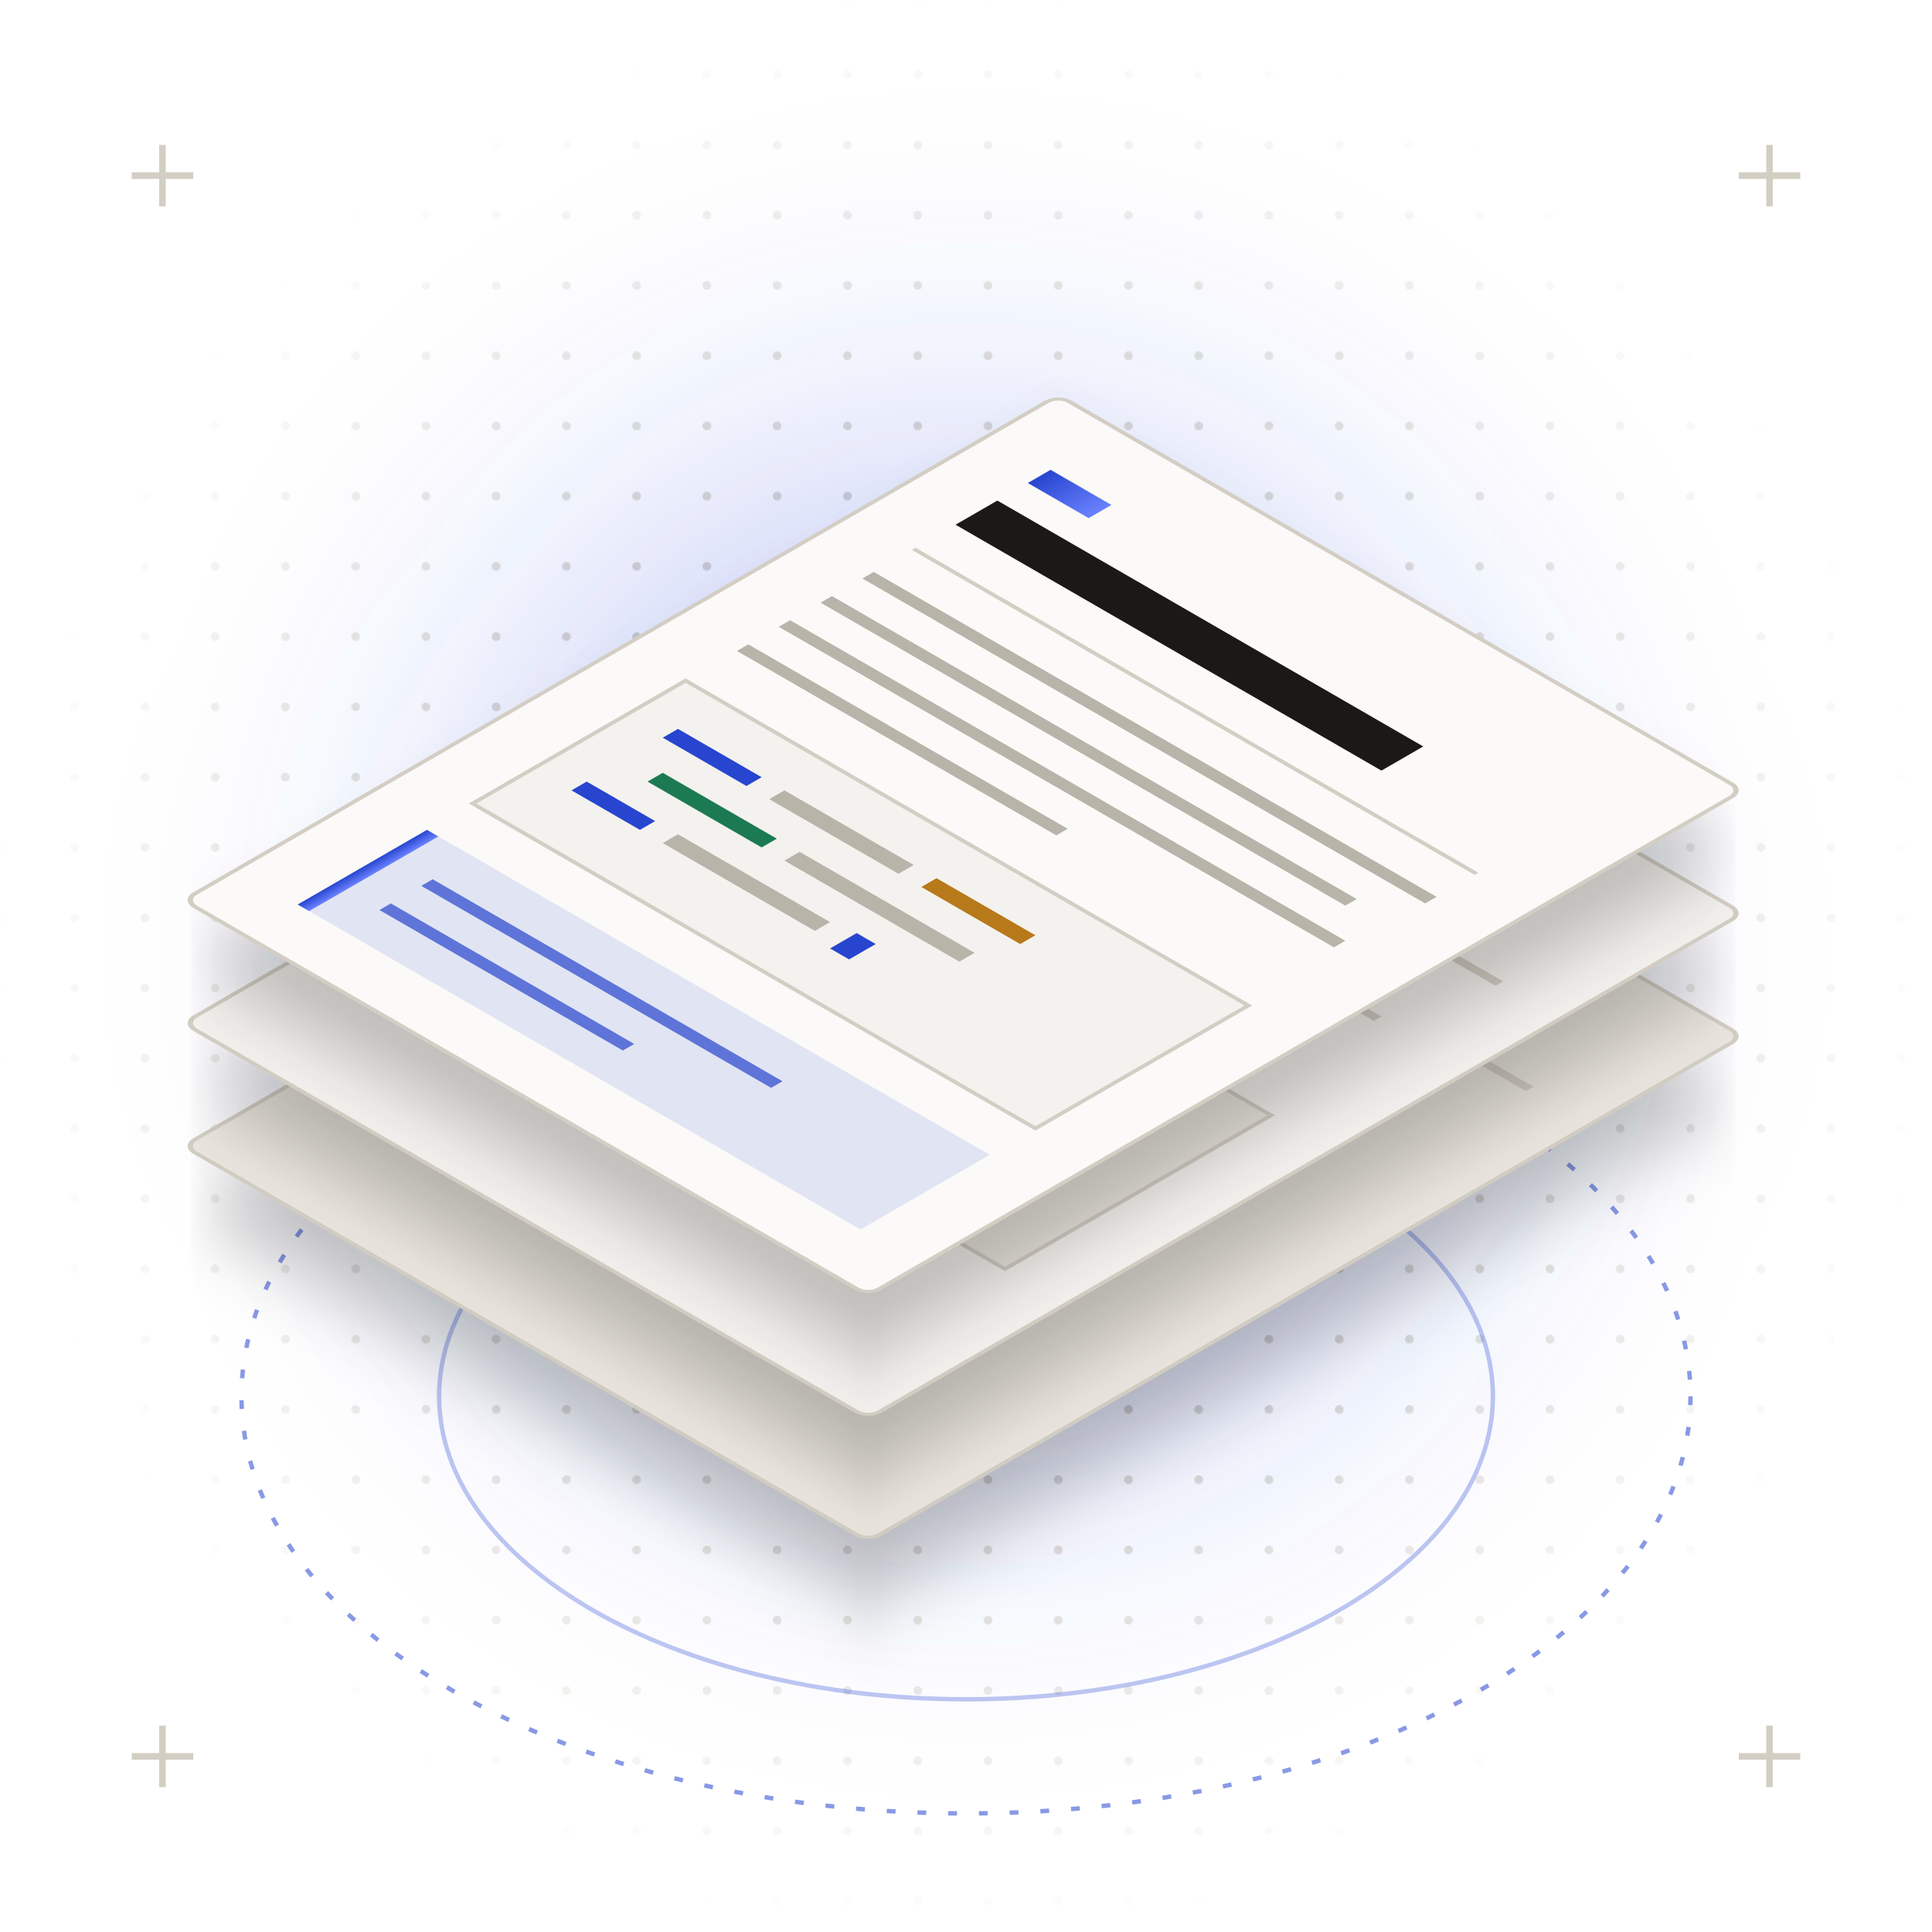
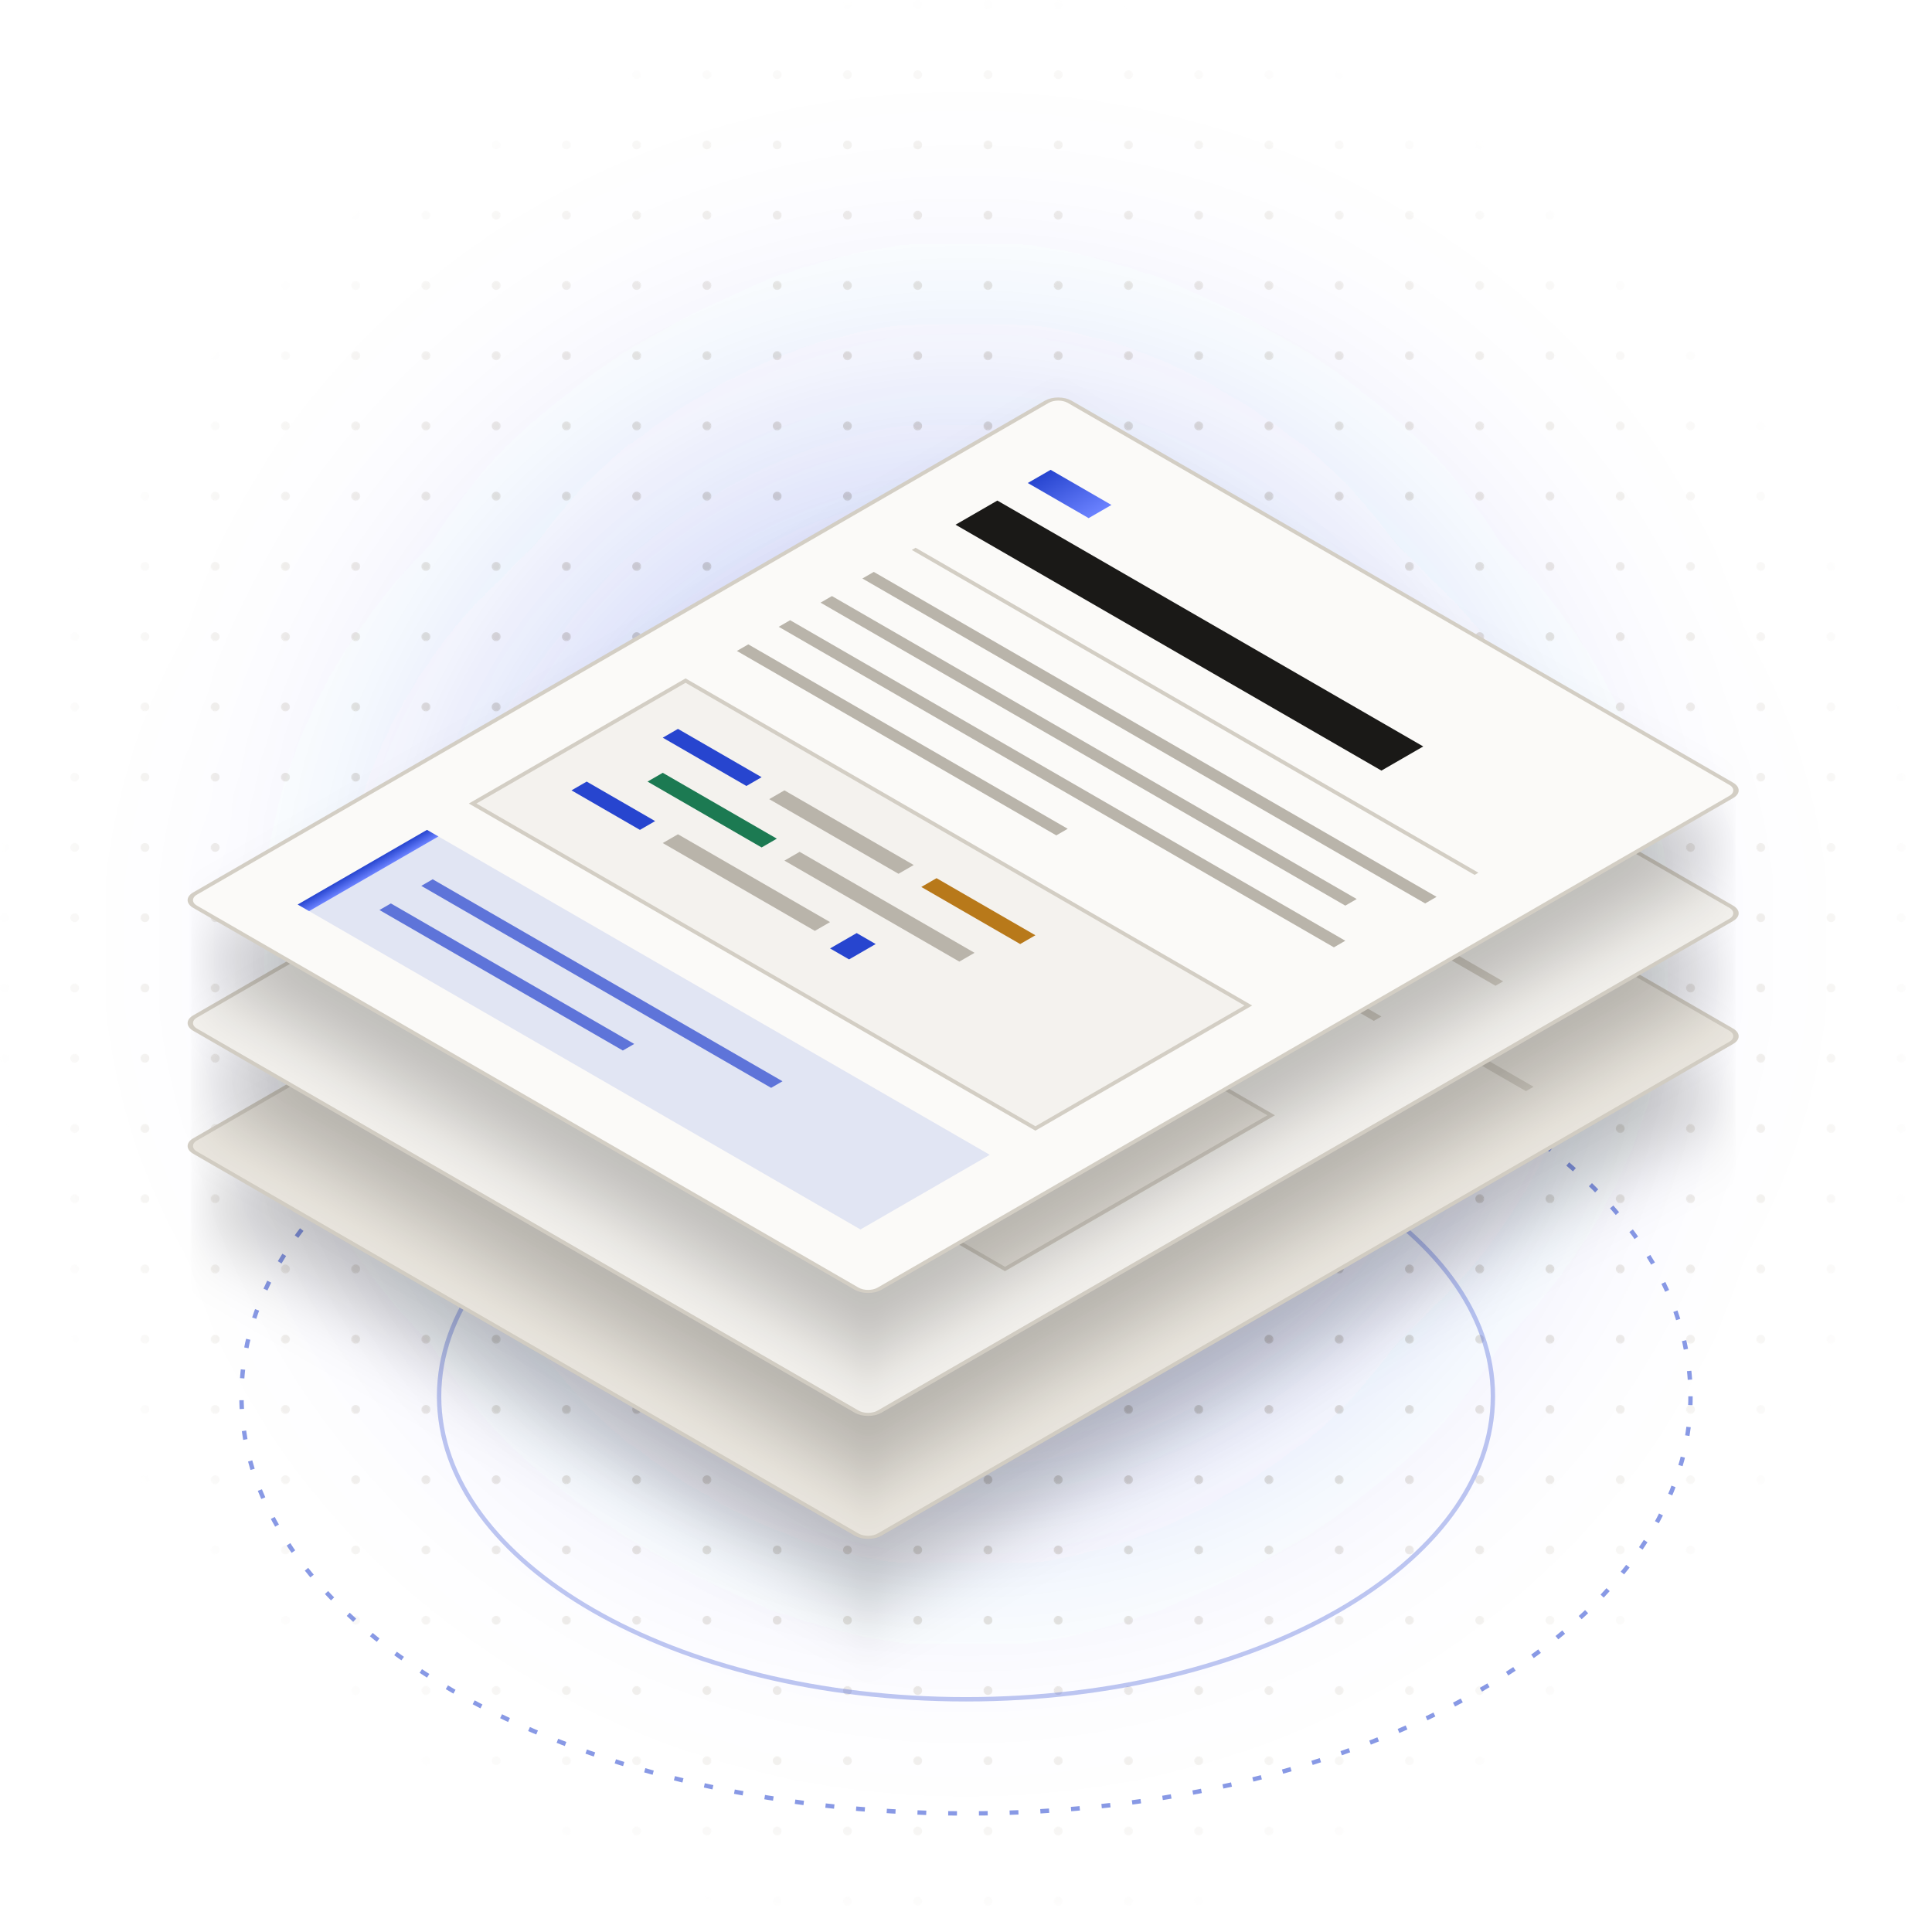
<svg xmlns="http://www.w3.org/2000/svg" viewBox="0 0 440 440" fill="none">
  <defs>
    <radialGradient id="glow" cx="50%" cy="50%" r="50%">
      <stop offset="0" stop-color="#6b82ff" stop-opacity=".55" />
      <stop offset="1" stop-color="#2745cf" stop-opacity="0" />
    </radialGradient>
    <linearGradient id="bar" x1="0" y1="0" x2="1" y2="0">
      <stop offset="0" stop-color="#2745cf" />
      <stop offset="1" stop-color="#6b82ff" />
    </linearGradient>
    <radialGradient id="fade" cx="50%" cy="50%" r="50%">
      <stop offset=".35" stop-color="#fff" />
      <stop offset="1" stop-color="#000" />
    </radialGradient>
    <mask id="dotmask">
      <rect width="440" height="440" fill="url(#fade)" />
    </mask>
    <pattern id="dots" width="16" height="16" patternUnits="userSpaceOnUse">
      <circle cx="1" cy="1" r="1" fill="#cfc9be" />
    </pattern>
    <filter id="blur" x="-30%" y="-30%" width="160%" height="160%">
      <feGaussianBlur stdDeviation="9" />
    </filter>
    <filter id="soft" x="-30%" y="-30%" width="160%" height="160%">
      <feGaussianBlur stdDeviation="30" />
    </filter>
    <g id="shadow">
      <rect x="14" y="14" width="180" height="230" rx="3" fill="#000" opacity=".22" filter="url(#blur)" />
    </g>
  </defs>
  <style>
        @media (prefers-reduced-motion: no-preference) {
            .float { animation: float 7s ease-in-out infinite; }
            .float-2 { animation: float 7s ease-in-out -2.5s infinite; }
            .cursor { animation: blink 1.1s steps(1) infinite; }
        }
        @keyframes float { 50% { transform: translateY(-7px); } }
        @keyframes blink { 50% { opacity: 0; } }
    </style>
  <rect width="440" height="440" fill="url(#dots)" mask="url(#dotmask)" />
-   <g stroke="#d3cec4" stroke-width="1.5">
-     <path d="M30 40h14M37 33v14" />
-     <path d="M396 40h14M403 33v14" />
-     <path d="M30 400h14M37 393v14" />
-     <path d="M396 400h14M403 393v14" />
-   </g>
  <circle cx="220" cy="215" r="150" fill="url(#glow)" filter="url(#soft)" />
  <ellipse cx="220" cy="318" rx="165" ry="95" stroke="#2745cf" stroke-opacity=".55" stroke-dasharray="2 5" />
  <ellipse cx="220" cy="318" rx="120" ry="69" stroke="#2745cf" stroke-opacity=".3" />
  <g transform="matrix(.866 .5 -.866 .5 241 146)">
    <use href="#shadow" />
    <rect width="180" height="230" rx="3" fill="#ebe7df" stroke="#d3cec4" />
    <path d="M16 24h90M16 40h148M16 52h120" stroke="#d3cec4" stroke-width="2" />
  </g>
  <g class="float-2">
    <g transform="matrix(.866 .5 -.866 .5 241 118)">
      <use href="#shadow" />
      <rect width="180" height="230" rx="3" fill="#f4f2ee" stroke="#d3cec4" />
      <rect x="16" y="24" width="60" height="8" fill="#b9b4aa" />
      <path d="M16 48h148M16 60h130M16 72h140M16 84h96" stroke="#d3cec4" stroke-width="2" />
      <rect x="16" y="108" width="148" height="70" fill="#ebe7df" stroke="#d3cec4" />
    </g>
  </g>
  <g class="float">
    <g transform="matrix(.866 .5 -.866 .5 241 90)">
      <use href="#shadow" />
      <rect width="180" height="230" rx="3" fill="#fbfaf8" stroke="#d3cec4" />
      <rect x="16" y="18" width="16" height="6" fill="url(#bar)" />
      <rect x="16" y="32" width="112" height="11" fill="#1a1917" />
      <path d="M16 54h148" stroke="#d3cec4" />
      <path d="M16 66h148M16 77h138M16 88h146M16 99h84" stroke="#b9b4aa" stroke-width="3" />
      <rect x="16" y="114" width="148" height="56" fill="#f4f2ee" stroke="#d3cec4" />
      <g stroke-width="4">
        <path d="M26 128h22" stroke="#2745cf" />
        <path d="M54 128h34" stroke="#b9b4aa" />
        <path d="M94 128h26" stroke="#b8791a" />
        <path d="M34 140h30" stroke="#1c7a52" />
        <path d="M70 140h46" stroke="#b9b4aa" />
        <path d="M26 152h18" stroke="#2745cf" />
        <path d="M50 152h40" stroke="#b9b4aa" />
      </g>
      <rect class="cursor" x="96" y="149" width="5" height="7" fill="#2745cf" />
      <rect x="16" y="182" width="148" height="34" fill="#2745cf" fill-opacity=".12" />
      <rect x="16" y="182" width="3" height="34" fill="url(#bar)" />
      <path d="M28 194h92M28 205h64" stroke="#2745cf" stroke-width="3" stroke-opacity=".7" />
    </g>
  </g>
</svg>
